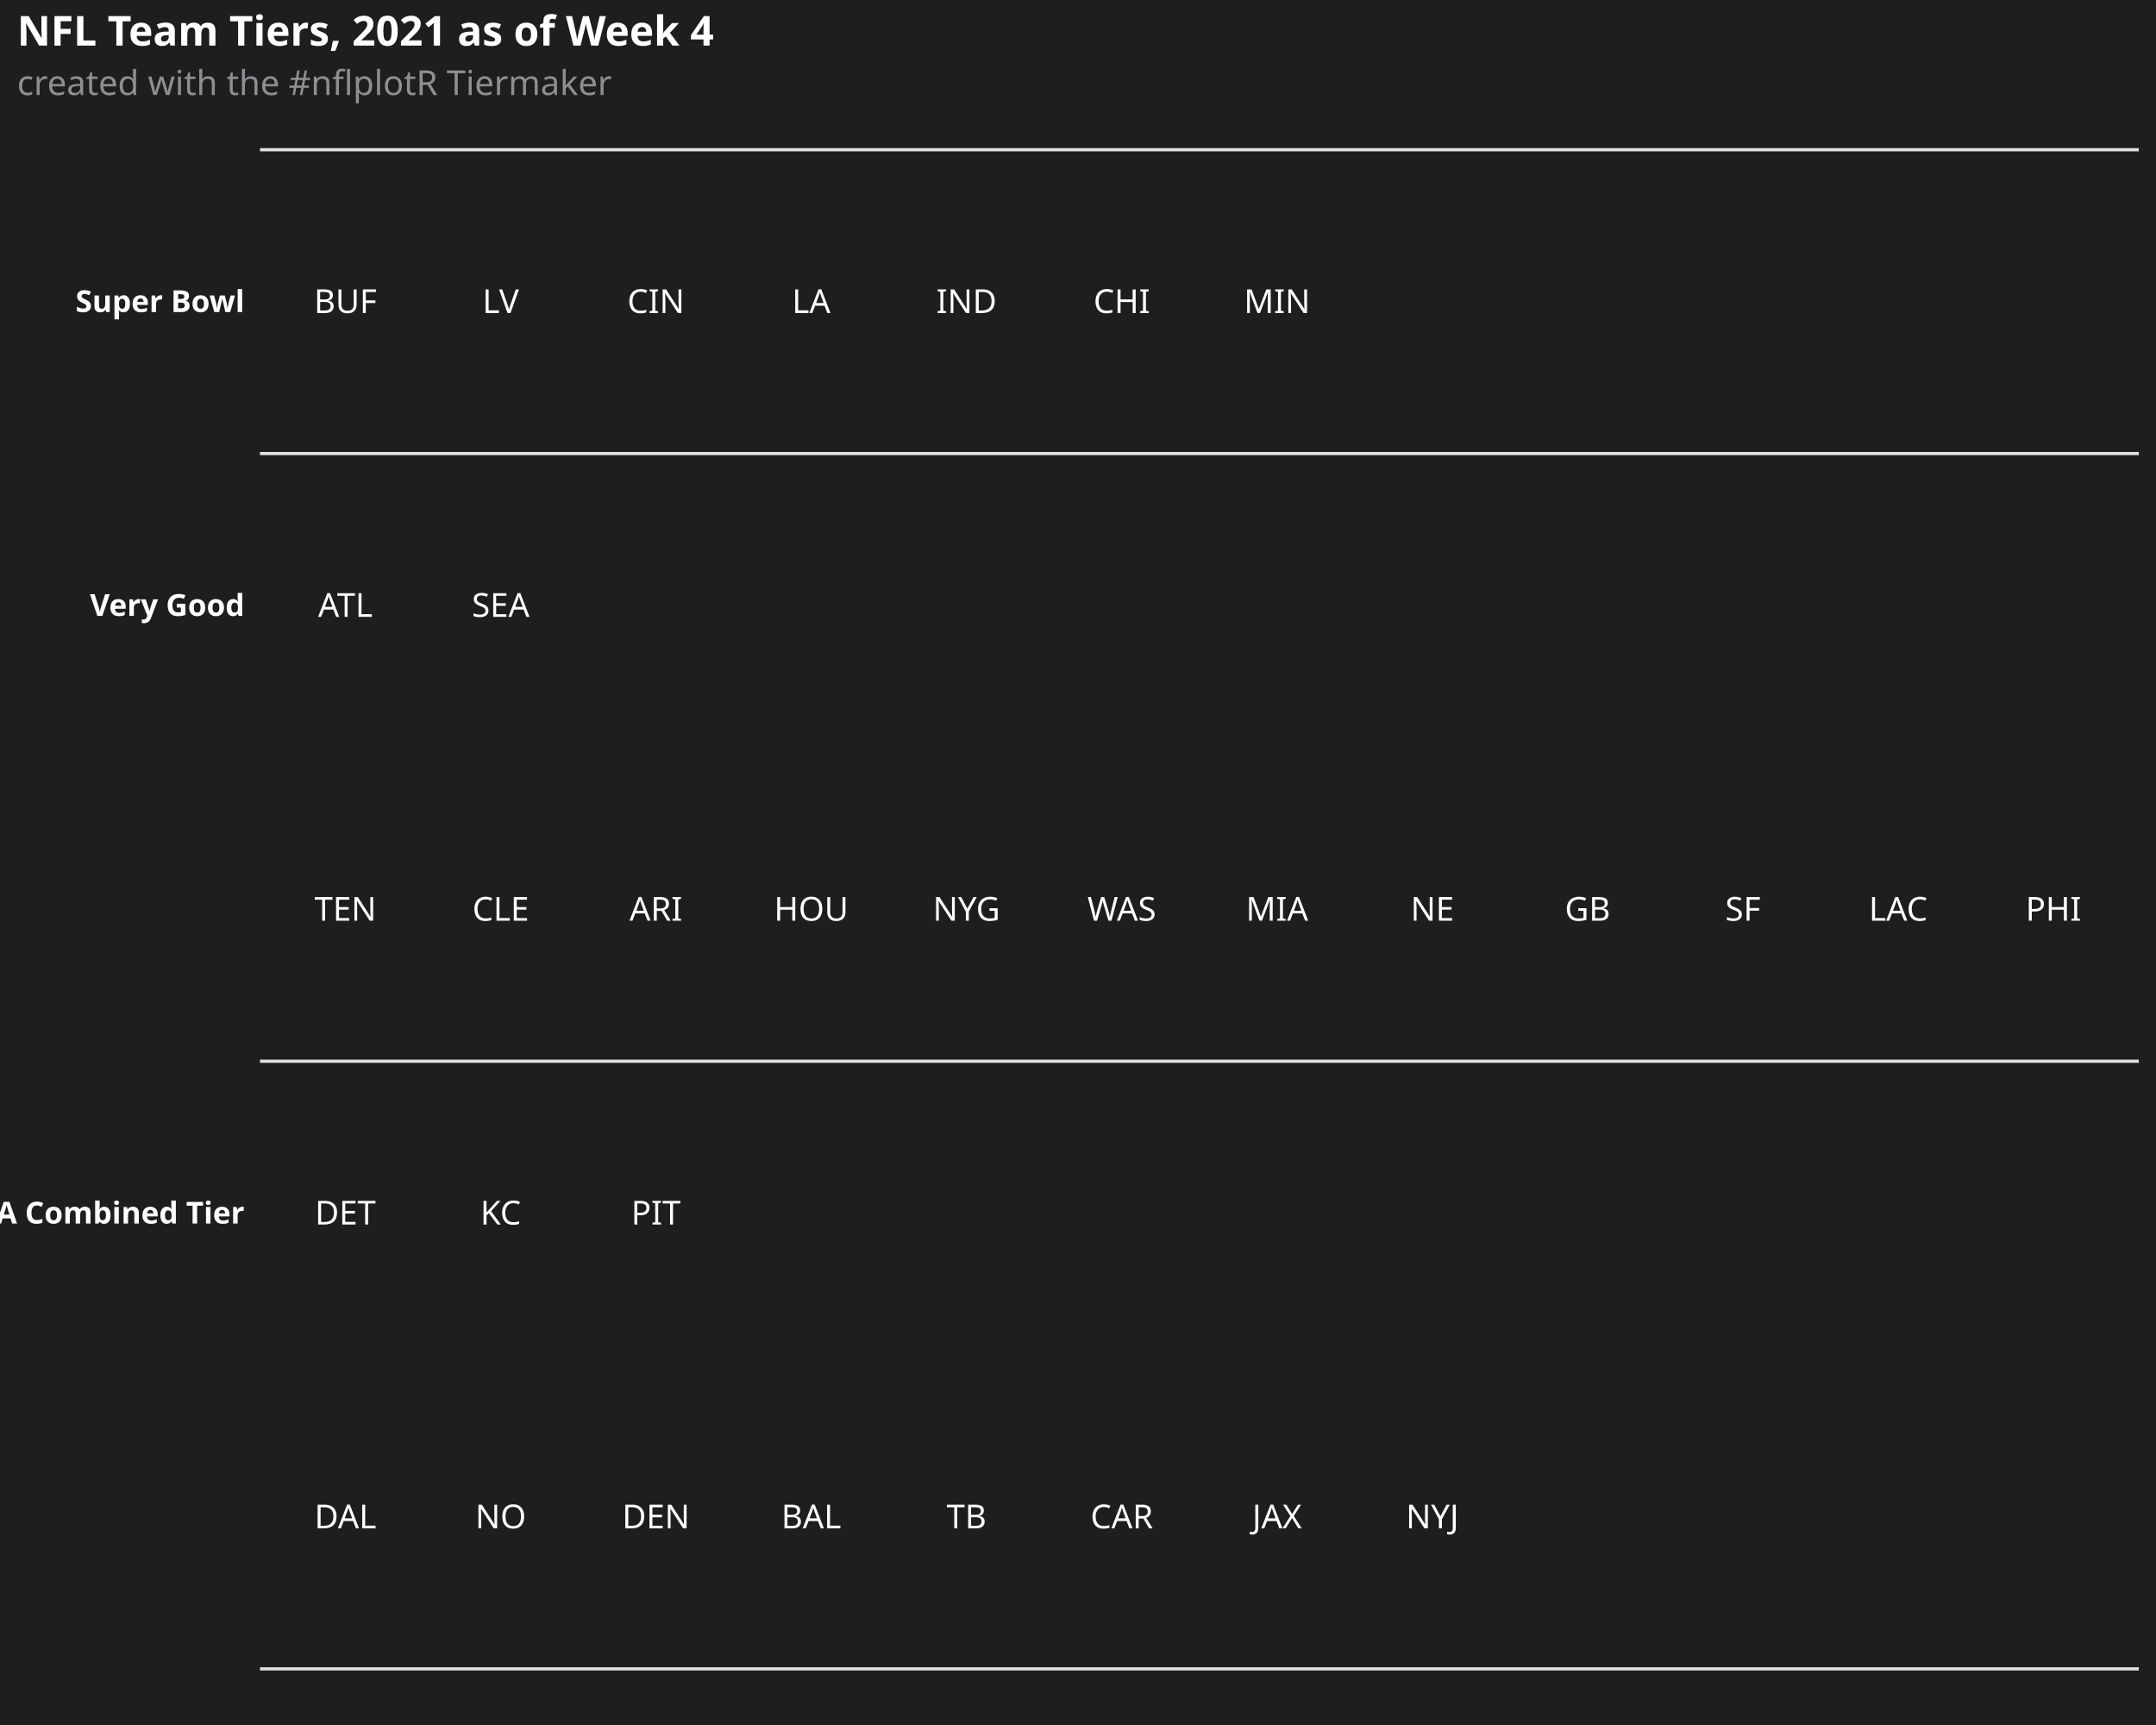
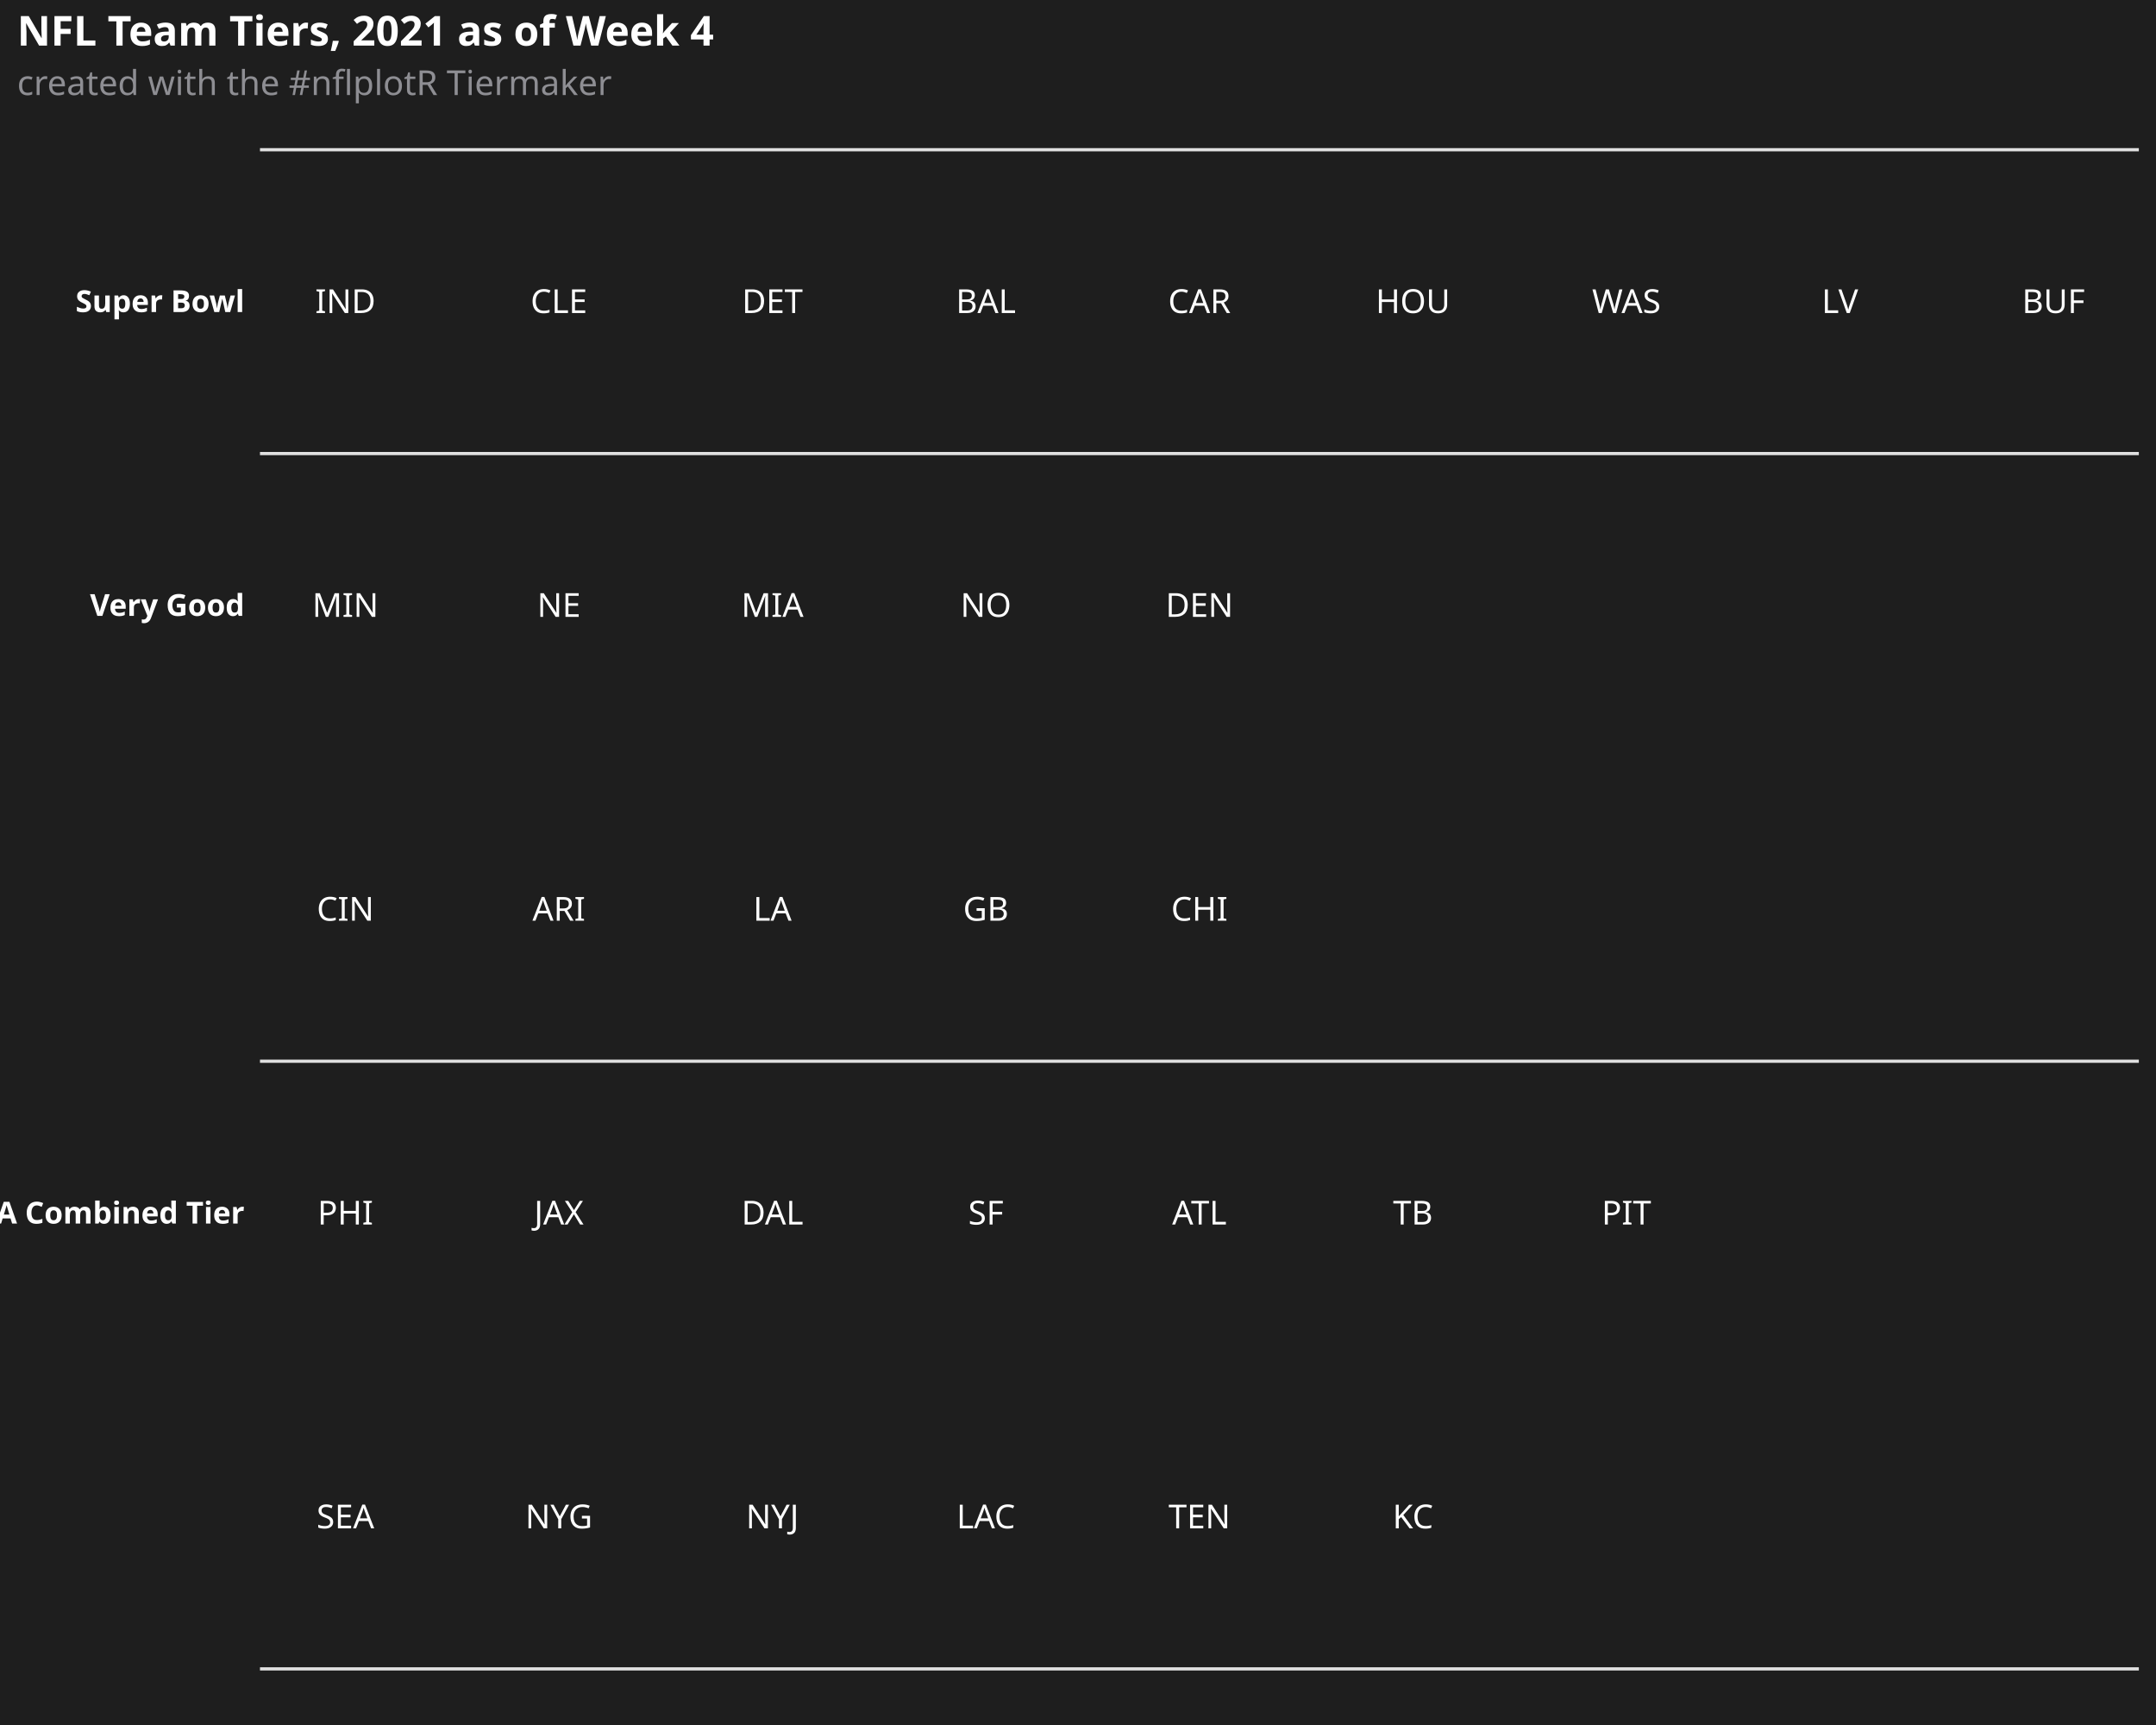
<svg xmlns="http://www.w3.org/2000/svg" class="svglite" data-engine-version="2.0" width="720.00pt" height="576.00pt" viewBox="0 0 720.00 576.00">
  <defs>
    <style type="text/css">
    .svglite line, .svglite polyline, .svglite polygon, .svglite path, .svglite rect, .svglite circle {
      fill: none;
      stroke: #000000;
      stroke-linecap: round;
      stroke-linejoin: round;
      stroke-miterlimit: 10.00;
    }
  </style>
  </defs>
  <rect width="100%" height="100%" style="stroke: none; fill: #FFFFFF;" />
  <defs>
    <clipPath id="cpMC4wMHw3MjAuMDB8MC4wMHw1NzYuMDA=">
      <rect x="0.00" y="0.00" width="720.00" height="576.00" />
    </clipPath>
  </defs>
  <g clip-path="url(#cpMC4wMHw3MjAuMDB8MC4wMHw1NzYuMDA=)">
    <rect x="0.00" y="0.00" width="720.00" height="576.00" style="stroke-width: 1.12; stroke: #1E1E1E; fill: #1E1E1E;" />
  </g>
  <defs>
    <clipPath id="cpODYuODJ8NzE0LjI3fDM5Ljg1fDU2Ny40MQ==">
      <rect x="86.82" y="39.85" width="627.45" height="527.56" />
    </clipPath>
  </defs>
  <g clip-path="url(#cpODYuODJ8NzE0LjI3fDM5Ljg1fDU2Ny40MQ==)">
    <rect x="86.82" y="39.85" width="627.45" height="527.56" style="stroke-width: 1.12; stroke: #1E1E1E; fill: #1E1E1E;" />
    <line x1="86.82" y1="49.99" x2="714.27" y2="49.99" style="stroke-width: 1.07; stroke: #E0E0E0; stroke-linecap: butt;" />
    <line x1="86.82" y1="151.45" x2="714.27" y2="151.45" style="stroke-width: 1.07; stroke: #E0E0E0; stroke-linecap: butt;" />
    <line x1="86.82" y1="354.35" x2="714.27" y2="354.35" style="stroke-width: 1.07; stroke: #E0E0E0; stroke-linecap: butt;" />
    <line x1="86.82" y1="557.26" x2="714.27" y2="557.26" style="stroke-width: 1.07; stroke: #E0E0E0; stroke-linecap: butt;" />
-     <text x="219.05" y="307.43" text-anchor="middle" style="font-size: 11.04px; fill: #FFFFFF; font-family: sans;" textLength="18.41px" lengthAdjust="spacingAndGlyphs">ARI</text>
-     <text x="115.34" y="205.97" text-anchor="middle" style="font-size: 11.04px; fill: #FFFFFF; font-family: sans;" textLength="20.25px" lengthAdjust="spacingAndGlyphs">ATL</text>
-     <text x="270.91" y="510.33" text-anchor="middle" style="font-size: 11.04px; fill: #FFFFFF; font-family: sans;" textLength="20.87px" lengthAdjust="spacingAndGlyphs">BAL</text>
-     <text x="115.34" y="104.52" text-anchor="middle" style="font-size: 11.04px; fill: #FFFFFF; font-family: sans;" textLength="22.08px" lengthAdjust="spacingAndGlyphs">BUF</text>
-     <text x="374.62" y="510.33" text-anchor="middle" style="font-size: 11.04px; fill: #FFFFFF; font-family: sans;" textLength="23.32px" lengthAdjust="spacingAndGlyphs">CAR</text>
-     <text x="374.62" y="104.52" text-anchor="middle" style="font-size: 11.04px; fill: #FFFFFF; font-family: sans;" textLength="19.02px" lengthAdjust="spacingAndGlyphs">CHI</text>
-     <text x="219.05" y="104.52" text-anchor="middle" style="font-size: 11.04px; fill: #FFFFFF; font-family: sans;" textLength="19.02px" lengthAdjust="spacingAndGlyphs">CIN</text>
-     <text x="167.20" y="307.43" text-anchor="middle" style="font-size: 11.04px; fill: #FFFFFF; font-family: sans;" textLength="21.48px" lengthAdjust="spacingAndGlyphs">CLE</text>
-     <text x="115.34" y="510.33" text-anchor="middle" style="font-size: 11.04px; fill: #FFFFFF; font-family: sans;" textLength="21.48px" lengthAdjust="spacingAndGlyphs">DAL</text>
-     <text x="219.05" y="510.33" text-anchor="middle" style="font-size: 11.04px; fill: #FFFFFF; font-family: sans;" textLength="23.32px" lengthAdjust="spacingAndGlyphs">DEN</text>
-     <text x="115.34" y="408.88" text-anchor="middle" style="font-size: 11.04px; fill: #FFFFFF; font-family: sans;" textLength="22.08px" lengthAdjust="spacingAndGlyphs">DET</text>
-     <text x="530.18" y="307.43" text-anchor="middle" style="font-size: 11.04px; fill: #FFFFFF; font-family: sans;" textLength="15.96px" lengthAdjust="spacingAndGlyphs">GB</text>
-     <text x="270.91" y="307.43" text-anchor="middle" style="font-size: 11.04px; fill: #FFFFFF; font-family: sans;" textLength="24.54px" lengthAdjust="spacingAndGlyphs">HOU</text>
-     <text x="322.76" y="104.52" text-anchor="middle" style="font-size: 11.04px; fill: #FFFFFF; font-family: sans;" textLength="19.02px" lengthAdjust="spacingAndGlyphs">IND</text>
-     <text x="426.47" y="510.33" text-anchor="middle" style="font-size: 11.04px; fill: #FFFFFF; font-family: sans;" textLength="20.26px" lengthAdjust="spacingAndGlyphs">JAX</text>
-     <text x="167.20" y="408.88" text-anchor="middle" style="font-size: 11.04px; fill: #FFFFFF; font-family: sans;" textLength="15.34px" lengthAdjust="spacingAndGlyphs">KC</text>
-     <text x="270.91" y="104.52" text-anchor="middle" style="font-size: 11.04px; fill: #FFFFFF; font-family: sans;" textLength="13.51px" lengthAdjust="spacingAndGlyphs">LA</text>
-     <text x="633.90" y="307.43" text-anchor="middle" style="font-size: 11.04px; fill: #FFFFFF; font-family: sans;" textLength="21.48px" lengthAdjust="spacingAndGlyphs">LAC</text>
-     <text x="167.20" y="104.52" text-anchor="middle" style="font-size: 11.04px; fill: #FFFFFF; font-family: sans;" textLength="13.51px" lengthAdjust="spacingAndGlyphs">LV</text>
-     <text x="426.47" y="307.43" text-anchor="middle" style="font-size: 11.04px; fill: #FFFFFF; font-family: sans;" textLength="19.63px" lengthAdjust="spacingAndGlyphs">MIA</text>
-     <text x="426.47" y="104.52" text-anchor="middle" style="font-size: 11.04px; fill: #FFFFFF; font-family: sans;" textLength="20.24px" lengthAdjust="spacingAndGlyphs">MIN</text>
-     <text x="478.33" y="307.43" text-anchor="middle" style="font-size: 11.04px; fill: #FFFFFF; font-family: sans;" textLength="15.34px" lengthAdjust="spacingAndGlyphs">NE</text>
-     <text x="167.20" y="510.33" text-anchor="middle" style="font-size: 11.04px; fill: #FFFFFF; font-family: sans;" textLength="16.57px" lengthAdjust="spacingAndGlyphs">NO</text>
-     <text x="322.76" y="307.43" text-anchor="middle" style="font-size: 11.04px; fill: #FFFFFF; font-family: sans;" textLength="23.93px" lengthAdjust="spacingAndGlyphs">NYG</text>
-     <text x="478.33" y="510.33" text-anchor="middle" style="font-size: 11.04px; fill: #FFFFFF; font-family: sans;" textLength="20.86px" lengthAdjust="spacingAndGlyphs">NYJ</text>
-     <text x="685.75" y="307.43" text-anchor="middle" style="font-size: 11.04px; fill: #FFFFFF; font-family: sans;" textLength="18.41px" lengthAdjust="spacingAndGlyphs">PHI</text>
-     <text x="219.05" y="408.88" text-anchor="middle" style="font-size: 11.04px; fill: #FFFFFF; font-family: sans;" textLength="17.18px" lengthAdjust="spacingAndGlyphs">PIT</text>
-     <text x="167.20" y="205.97" text-anchor="middle" style="font-size: 11.04px; fill: #FFFFFF; font-family: sans;" textLength="22.10px" lengthAdjust="spacingAndGlyphs">SEA</text>
-     <text x="582.04" y="307.43" text-anchor="middle" style="font-size: 11.04px; fill: #FFFFFF; font-family: sans;" textLength="14.11px" lengthAdjust="spacingAndGlyphs">SF</text>
-     <text x="322.76" y="510.33" text-anchor="middle" style="font-size: 11.04px; fill: #FFFFFF; font-family: sans;" textLength="14.11px" lengthAdjust="spacingAndGlyphs">TB</text>
-     <text x="115.34" y="307.43" text-anchor="middle" style="font-size: 11.04px; fill: #FFFFFF; font-family: sans;" textLength="22.08px" lengthAdjust="spacingAndGlyphs">TEN</text>
-     <text x="374.62" y="307.43" text-anchor="middle" style="font-size: 11.04px; fill: #FFFFFF; font-family: sans;" textLength="25.15px" lengthAdjust="spacingAndGlyphs">WAS</text>
+     <text x="186.64" y="307.43" text-anchor="middle" style="font-size: 11.04px; fill: #FFFFFF; font-family: sans;" textLength="18.41px" lengthAdjust="spacingAndGlyphs">ARI</text>
+     <text x="400.55" y="408.88" text-anchor="middle" style="font-size: 11.04px; fill: #FFFFFF; font-family: sans;" textLength="20.25px" lengthAdjust="spacingAndGlyphs">ATL</text>
+     <text x="329.24" y="104.52" text-anchor="middle" style="font-size: 11.04px; fill: #FFFFFF; font-family: sans;" textLength="20.87px" lengthAdjust="spacingAndGlyphs">BAL</text>
+     <text x="685.75" y="104.52" text-anchor="middle" style="font-size: 11.04px; fill: #FFFFFF; font-family: sans;" textLength="22.08px" lengthAdjust="spacingAndGlyphs">BUF</text>
+     <text x="400.55" y="104.52" text-anchor="middle" style="font-size: 11.04px; fill: #FFFFFF; font-family: sans;" textLength="23.32px" lengthAdjust="spacingAndGlyphs">CAR</text>
+     <text x="400.55" y="307.43" text-anchor="middle" style="font-size: 11.04px; fill: #FFFFFF; font-family: sans;" textLength="19.02px" lengthAdjust="spacingAndGlyphs">CHI</text>
+     <text x="115.34" y="307.43" text-anchor="middle" style="font-size: 11.04px; fill: #FFFFFF; font-family: sans;" textLength="19.02px" lengthAdjust="spacingAndGlyphs">CIN</text>
+     <text x="186.64" y="104.52" text-anchor="middle" style="font-size: 11.04px; fill: #FFFFFF; font-family: sans;" textLength="21.48px" lengthAdjust="spacingAndGlyphs">CLE</text>
+     <text x="257.94" y="408.88" text-anchor="middle" style="font-size: 11.04px; fill: #FFFFFF; font-family: sans;" textLength="21.48px" lengthAdjust="spacingAndGlyphs">DAL</text>
+     <text x="400.55" y="205.97" text-anchor="middle" style="font-size: 11.04px; fill: #FFFFFF; font-family: sans;" textLength="23.32px" lengthAdjust="spacingAndGlyphs">DEN</text>
+     <text x="257.94" y="104.52" text-anchor="middle" style="font-size: 11.04px; fill: #FFFFFF; font-family: sans;" textLength="22.08px" lengthAdjust="spacingAndGlyphs">DET</text>
+     <text x="329.24" y="307.43" text-anchor="middle" style="font-size: 11.04px; fill: #FFFFFF; font-family: sans;" textLength="15.96px" lengthAdjust="spacingAndGlyphs">GB</text>
+     <text x="471.85" y="104.52" text-anchor="middle" style="font-size: 11.04px; fill: #FFFFFF; font-family: sans;" textLength="24.54px" lengthAdjust="spacingAndGlyphs">HOU</text>
+     <text x="115.34" y="104.52" text-anchor="middle" style="font-size: 11.04px; fill: #FFFFFF; font-family: sans;" textLength="19.02px" lengthAdjust="spacingAndGlyphs">IND</text>
+     <text x="186.64" y="408.88" text-anchor="middle" style="font-size: 11.04px; fill: #FFFFFF; font-family: sans;" textLength="20.26px" lengthAdjust="spacingAndGlyphs">JAX</text>
+     <text x="471.85" y="510.33" text-anchor="middle" style="font-size: 11.04px; fill: #FFFFFF; font-family: sans;" textLength="15.34px" lengthAdjust="spacingAndGlyphs">KC</text>
+     <text x="257.94" y="307.43" text-anchor="middle" style="font-size: 11.04px; fill: #FFFFFF; font-family: sans;" textLength="13.51px" lengthAdjust="spacingAndGlyphs">LA</text>
+     <text x="329.24" y="510.33" text-anchor="middle" style="font-size: 11.04px; fill: #FFFFFF; font-family: sans;" textLength="21.48px" lengthAdjust="spacingAndGlyphs">LAC</text>
+     <text x="614.45" y="104.52" text-anchor="middle" style="font-size: 11.04px; fill: #FFFFFF; font-family: sans;" textLength="13.51px" lengthAdjust="spacingAndGlyphs">LV</text>
+     <text x="257.94" y="205.97" text-anchor="middle" style="font-size: 11.04px; fill: #FFFFFF; font-family: sans;" textLength="19.63px" lengthAdjust="spacingAndGlyphs">MIA</text>
+     <text x="115.34" y="205.97" text-anchor="middle" style="font-size: 11.04px; fill: #FFFFFF; font-family: sans;" textLength="20.24px" lengthAdjust="spacingAndGlyphs">MIN</text>
+     <text x="186.64" y="205.97" text-anchor="middle" style="font-size: 11.04px; fill: #FFFFFF; font-family: sans;" textLength="15.34px" lengthAdjust="spacingAndGlyphs">NE</text>
+     <text x="329.24" y="205.97" text-anchor="middle" style="font-size: 11.04px; fill: #FFFFFF; font-family: sans;" textLength="16.57px" lengthAdjust="spacingAndGlyphs">NO</text>
+     <text x="186.64" y="510.33" text-anchor="middle" style="font-size: 11.04px; fill: #FFFFFF; font-family: sans;" textLength="23.93px" lengthAdjust="spacingAndGlyphs">NYG</text>
+     <text x="257.94" y="510.33" text-anchor="middle" style="font-size: 11.04px; fill: #FFFFFF; font-family: sans;" textLength="20.86px" lengthAdjust="spacingAndGlyphs">NYJ</text>
+     <text x="115.34" y="408.88" text-anchor="middle" style="font-size: 11.04px; fill: #FFFFFF; font-family: sans;" textLength="18.41px" lengthAdjust="spacingAndGlyphs">PHI</text>
+     <text x="543.15" y="408.88" text-anchor="middle" style="font-size: 11.04px; fill: #FFFFFF; font-family: sans;" textLength="17.18px" lengthAdjust="spacingAndGlyphs">PIT</text>
+     <text x="115.34" y="510.33" text-anchor="middle" style="font-size: 11.04px; fill: #FFFFFF; font-family: sans;" textLength="22.10px" lengthAdjust="spacingAndGlyphs">SEA</text>
+     <text x="329.24" y="408.88" text-anchor="middle" style="font-size: 11.04px; fill: #FFFFFF; font-family: sans;" textLength="14.11px" lengthAdjust="spacingAndGlyphs">SF</text>
+     <text x="471.85" y="408.88" text-anchor="middle" style="font-size: 11.04px; fill: #FFFFFF; font-family: sans;" textLength="14.11px" lengthAdjust="spacingAndGlyphs">TB</text>
+     <text x="400.55" y="510.33" text-anchor="middle" style="font-size: 11.04px; fill: #FFFFFF; font-family: sans;" textLength="22.08px" lengthAdjust="spacingAndGlyphs">TEN</text>
+     <text x="543.15" y="104.52" text-anchor="middle" style="font-size: 11.04px; fill: #FFFFFF; font-family: sans;" textLength="25.15px" lengthAdjust="spacingAndGlyphs">WAS</text>
  </g>
  <g clip-path="url(#cpMC4wMHw3MjAuMDB8MC4wMHw1NzYuMDA=)">
    <text x="81.66" y="408.56" text-anchor="end" style="font-size: 10.12px; font-weight: bold; fill: #FFFFFF; font-family: sans;" textLength="75.94px" lengthAdjust="spacingAndGlyphs">A Combined Tier</text>
    <text x="81.66" y="205.66" text-anchor="end" style="font-size: 10.12px; font-weight: bold; fill: #FFFFFF; font-family: sans;" textLength="48.39px" lengthAdjust="spacingAndGlyphs">Very Good</text>
    <text x="81.66" y="104.20" text-anchor="end" style="font-size: 10.12px; font-weight: bold; fill: #FFFFFF; font-family: sans;" textLength="51.76px" lengthAdjust="spacingAndGlyphs">Super Bowl</text>
    <text x="5.73" y="31.73" style="font-size: 11.50px; fill: #8E8E93; font-family: sans;" textLength="184.73px" lengthAdjust="spacingAndGlyphs">created with the #nflplotR Tiermaker</text>
    <text x="5.73" y="15.23" style="font-size: 13.80px; font-weight: bold; fill: #FFFFFF; font-family: sans;" textLength="222.44px" lengthAdjust="spacingAndGlyphs">NFL Team Tiers, 2021 as of Week 4</text>
  </g>
</svg>
